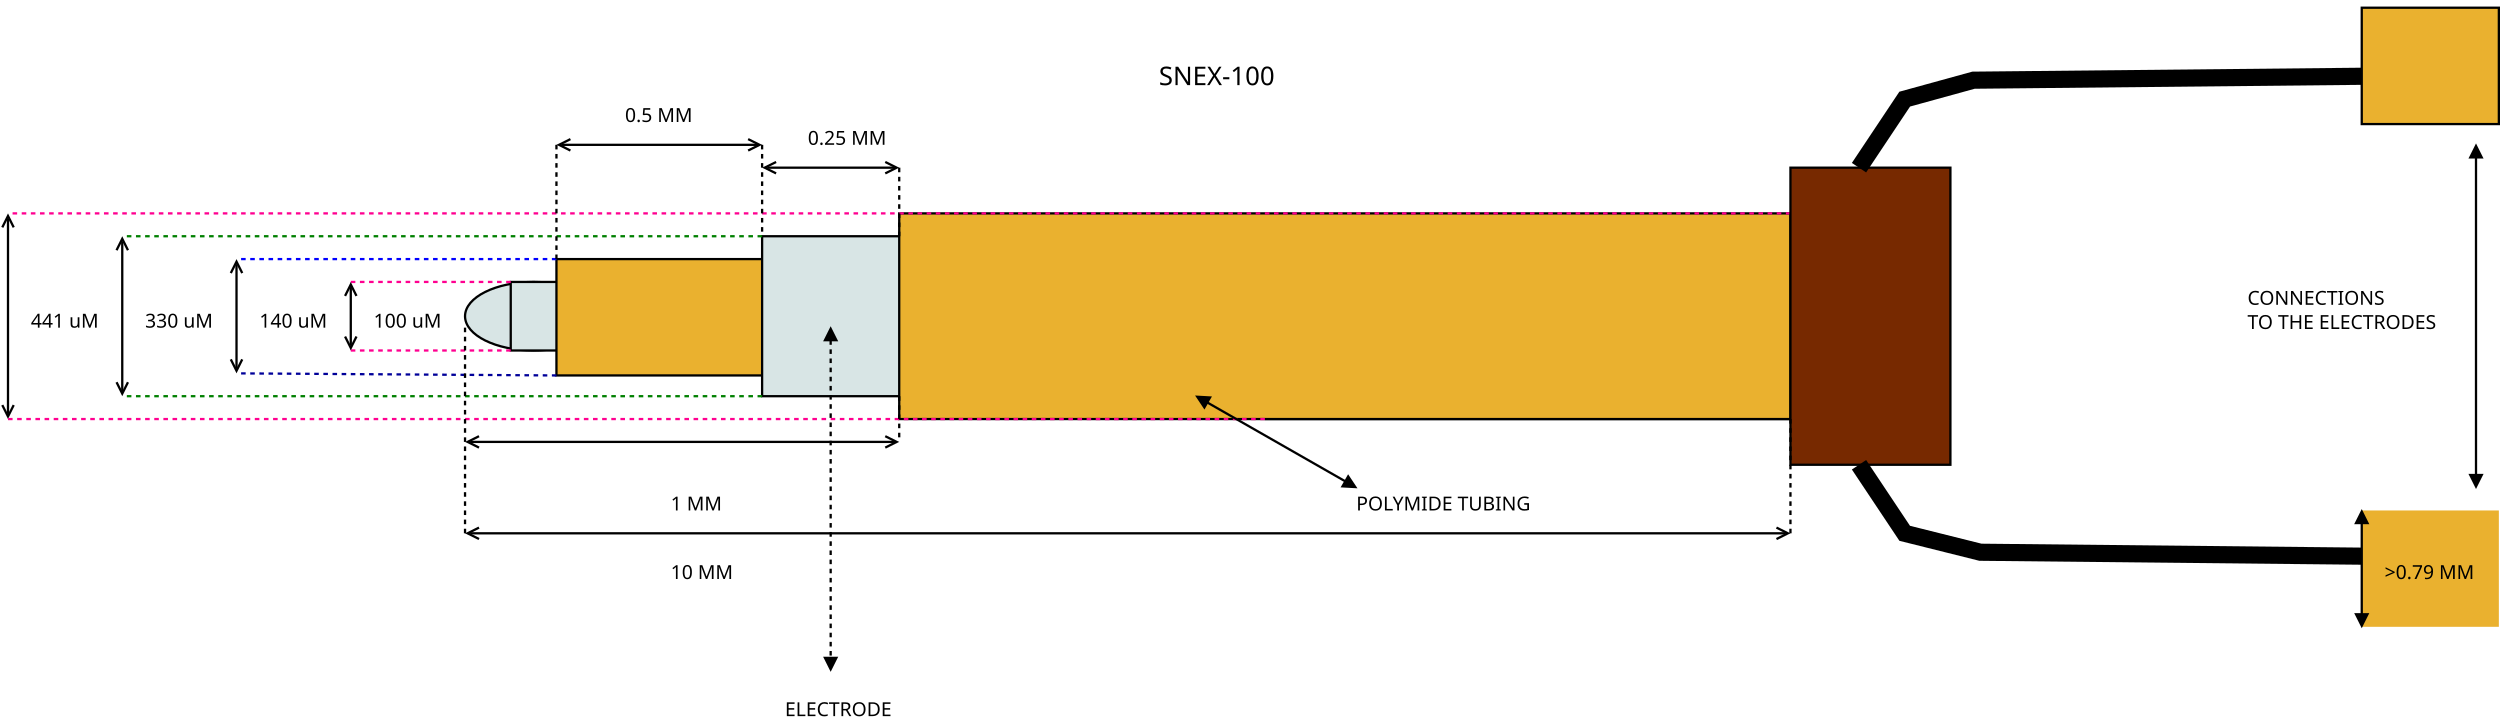
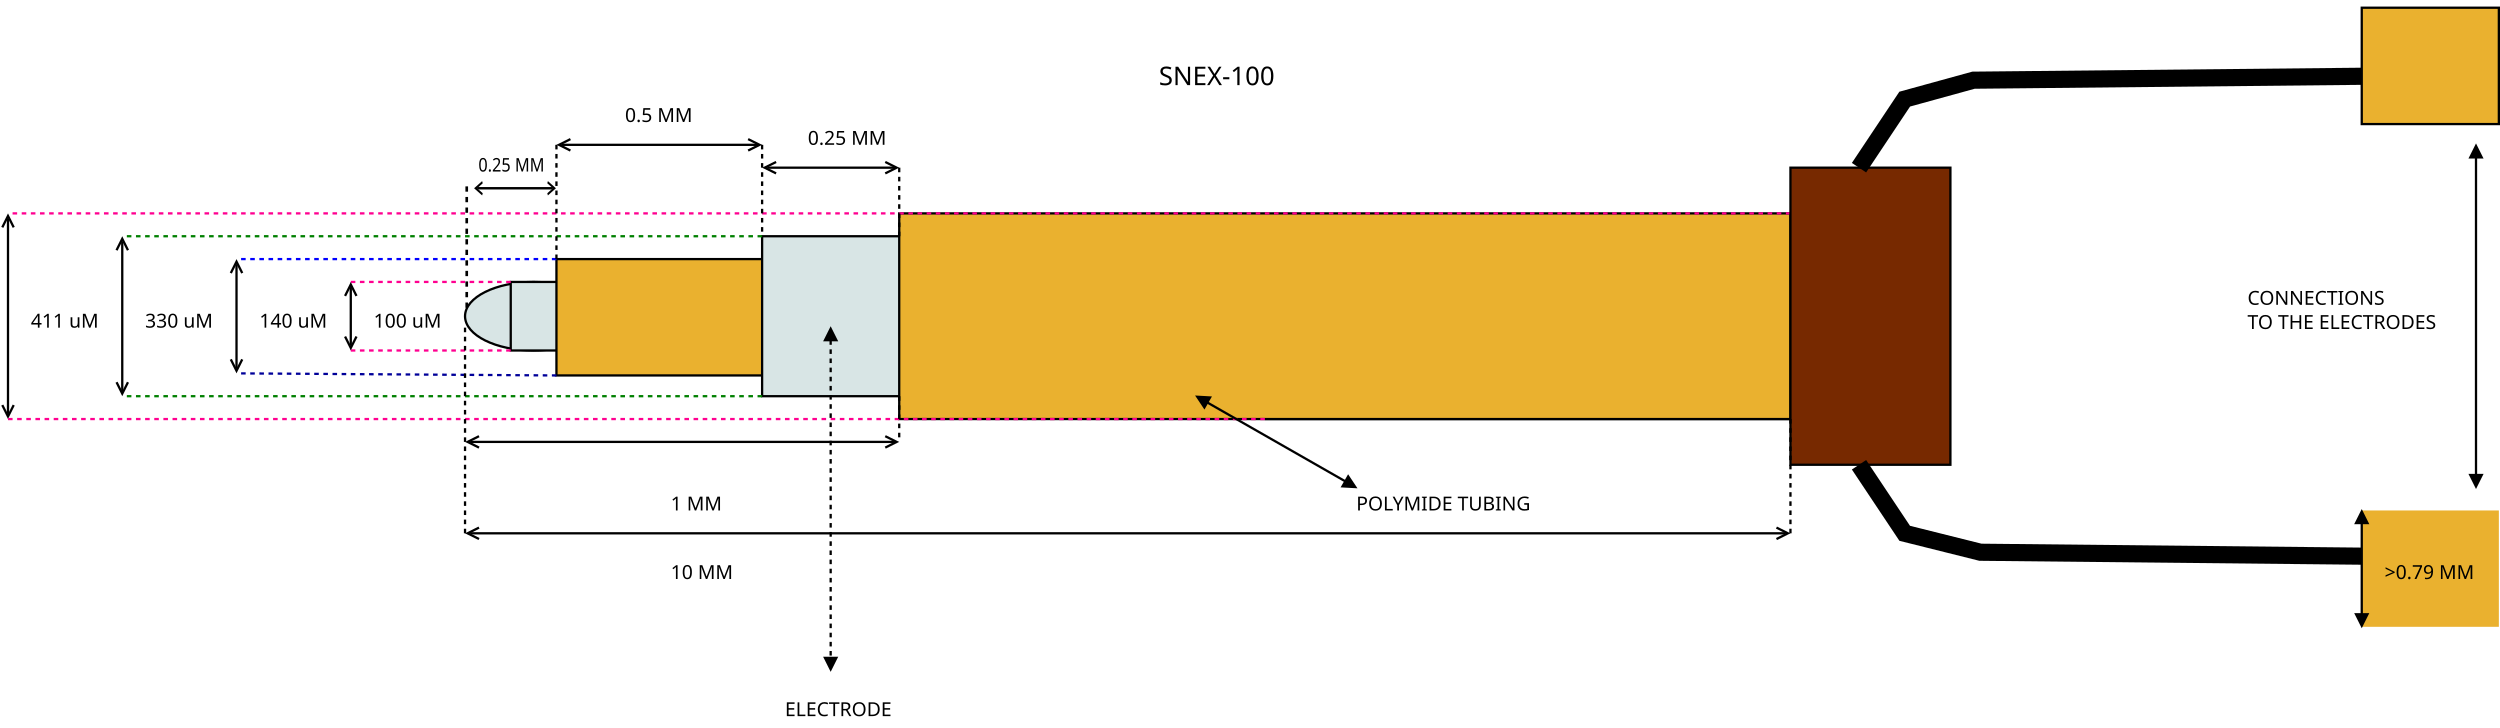
- <svg xmlns="http://www.w3.org/2000/svg" width="110cm" height="32cm" viewBox="-307 79 2188 625">
+ <svg xmlns="http://www.w3.org/2000/svg" width="110cm" height="32cm" viewBox="-307 79 2188 625" version="1.1" id="svg10517">
+   <defs id="defs10521" />
  <g id="Background" />
-   <g id="Background" />
-   <g id="Background" />
-   <g id="Background" />
-   <g id="Background" />
-   <g id="Background" />
+   <g id="g10252" />
+   <g id="g10254" />
+   <g id="g10256" />
+   <g id="g10258" />
+   <g id="g10260" />
  <g id="SNEX-100">
-     <line style="fill: none; stroke-opacity: 1; stroke-width: 2; stroke: #000000" x1="800" y1="440" x2="1260" y2="440" />
-     <line style="fill: none; stroke-opacity: 1; stroke-width: 2; stroke: #000000" x1="1260" y1="260" x2="1260" y2="260" />
-     <g>
-       <ellipse style="fill: #d8e5e5; fill-opacity: 1; stroke-opacity: 1; stroke-width: 2; stroke: #000000" cx="160" cy="350" rx="60" ry="30" />
-       <text font-size="12.8" style="fill: #000000; fill-opacity: 1; stroke: none;text-anchor:middle;font-family:sans-serif;font-style:normal;font-weight:normal" x="160" y="353.881">
-         <tspan x="160" y="353.881" />
+     <line style="fill: none; stroke-opacity: 1; stroke-width: 2; stroke: #000000" x1="800" y1="440" x2="1260" y2="440" id="line10262" />
+     <line style="fill: none; stroke-opacity: 1; stroke-width: 2; stroke: #000000" x1="1260" y1="260" x2="1260" y2="260" id="line10264" />
+     <g id="g10272">
+       <ellipse style="fill: #d8e5e5; fill-opacity: 1; stroke-opacity: 1; stroke-width: 2; stroke: #000000" cx="160" cy="350" rx="60" ry="30" id="ellipse10266" />
+       <text font-size="12.8" style="fill: #000000; fill-opacity: 1; stroke: none;text-anchor:middle;font-family:sans-serif;font-style:normal;font-weight:normal" x="160" y="353.881" id="text10270">
+         <tspan x="160" y="353.881" id="tspan10268" />
      </text>
    </g>
-     <g>
-       <rect style="fill: #d8e5e5; fill-opacity: 1; stroke-opacity: 1; stroke-width: 2; stroke: #000000" x="140" y="320" width="660" height="60" rx="0" ry="0" />
-       <text font-size="22.578" style="fill: #000000; fill-opacity: 1; stroke: none;text-anchor:end;font-family:sans-serif;font-style:normal;font-weight:normal" x="793" y="356.846">
-         <tspan x="793" y="356.846">CORE ELECTRODE</tspan>
+     <g id="g10280">
+       <rect style="fill: #d8e5e5; fill-opacity: 1; stroke-opacity: 1; stroke-width: 2; stroke: #000000" x="140" y="320" width="660" height="60" rx="0" ry="0" id="rect10274" />
+       <text font-size="22.578" style="fill: #000000; fill-opacity: 1; stroke: none;text-anchor:end;font-family:sans-serif;font-style:normal;font-weight:normal" x="793" y="356.846" id="text10278">
+         <tspan x="793" y="356.846" id="tspan10276">CORE ELECTRODE</tspan>
      </text>
    </g>
-     <text font-size="22.578" style="fill: #000000; fill-opacity: 1; stroke: none;text-anchor:start;font-family:sans-serif;font-style:normal;font-weight:normal" x="707.216" y="147.768">
-       <tspan x="707.216" y="147.768">SNEX-100</tspan>
+     <text font-size="22.578" style="fill: #000000; fill-opacity: 1; stroke: none;text-anchor:start;font-family:sans-serif;font-style:normal;font-weight:normal" x="707.216" y="147.768" id="text10284">
+       <tspan x="707.216" y="147.768" id="tspan10282">SNEX-100</tspan>
    </text>
-     <g>
-       <rect style="fill: #eab12f; fill-opacity: 1; stroke-opacity: 1; stroke-width: 2; stroke: #000000" x="180" y="300" width="320" height="101.834" rx="0" ry="0" />
-       <text font-size="12.8" style="fill: #000000; fill-opacity: 1; stroke: none;text-anchor:middle;font-family:sans-serif;font-style:normal;font-weight:normal" x="340" y="354.798">
-         <tspan x="340" y="354.798" />
+     <g id="g10292">
+       <rect style="fill: #eab12f; fill-opacity: 1; stroke-opacity: 1; stroke-width: 2; stroke: #000000" x="180" y="300" width="320" height="101.834" rx="0" ry="0" id="rect10286" />
+       <text font-size="12.8" style="fill: #000000; fill-opacity: 1; stroke: none;text-anchor:middle;font-family:sans-serif;font-style:normal;font-weight:normal" x="340" y="354.798" id="text10290">
+         <tspan x="340" y="354.798" id="tspan10288" />
      </text>
    </g>
-     <g>
-       <rect style="fill: #d8e5e5; fill-opacity: 1; stroke-opacity: 1; stroke-width: 2; stroke: #000000" x="360" y="280" width="220" height="140" rx="0" ry="0" />
-       <text font-size="22.578" style="fill: #000000; fill-opacity: 1; stroke: none;text-anchor:middle;font-family:sans-serif;font-style:normal;font-weight:normal" x="470" y="356.846">
-         <tspan x="470" y="356.846" />
+     <g id="g10300">
+       <rect style="fill: #d8e5e5; fill-opacity: 1; stroke-opacity: 1; stroke-width: 2; stroke: #000000" x="360" y="280" width="220" height="140" rx="0" ry="0" id="rect10294" />
+       <text font-size="22.578" style="fill: #000000; fill-opacity: 1; stroke: none;text-anchor:middle;font-family:sans-serif;font-style:normal;font-weight:normal" x="470" y="356.846" id="text10298">
+         <tspan x="470" y="356.846" id="tspan10296" />
      </text>
    </g>
-     <g>
-       <rect style="fill: #eab12f; fill-opacity: 1; stroke-opacity: 1; stroke-width: 2; stroke: #000000" x="480" y="260" width="780" height="180" rx="0" ry="0" />
-       <text font-size="12.8" style="fill: #000000; fill-opacity: 1; stroke: none;text-anchor:middle;font-family:sans-serif;font-style:normal;font-weight:normal" x="870" y="353.881">
-         <tspan x="870" y="353.881" />
+     <g id="g10308">
+       <rect style="fill: #eab12f; fill-opacity: 1; stroke-opacity: 1; stroke-width: 2; stroke: #000000" x="480" y="260" width="780" height="180" rx="0" ry="0" id="rect10302" />
+       <text font-size="12.8" style="fill: #000000; fill-opacity: 1; stroke: none;text-anchor:middle;font-family:sans-serif;font-style:normal;font-weight:normal" x="870" y="353.881" id="text10306">
+         <tspan x="870" y="353.881" id="tspan10304" />
      </text>
    </g>
-     <g>
-       <line style="fill: none; stroke-opacity: 1; stroke-width: 2; stroke: #000000" x1="184.472" y1="200" x2="355.528" y2="200" />
-       <polyline style="fill: none; stroke-opacity: 1; stroke-width: 2; stroke: #000000" points="192.236,195 182.236,200 192.236,205 " />
-       <polyline style="fill: none; stroke-opacity: 1; stroke-width: 2; stroke: #000000" points="347.764,205 357.764,200 347.764,195 " />
+     <g id="g10316">
+       <line style="fill: none; stroke-opacity: 1; stroke-width: 2; stroke: #000000" x1="184.472" y1="200" x2="355.528" y2="200" id="line10310" />
+       <polyline style="fill: none; stroke-opacity: 1; stroke-width: 2; stroke: #000000" points="192.236,195 182.236,200 192.236,205 " id="polyline10312" />
+       <polyline style="fill: none; stroke-opacity: 1; stroke-width: 2; stroke: #000000" points="347.764,205 357.764,200 347.764,195 " id="polyline10314" />
    </g>
-     <g>
-       <line style="fill: none; stroke-opacity: 1; stroke-width: 2; stroke: #000000" x1="364.472" y1="220" x2="475.528" y2="220" />
-       <polyline style="fill: none; stroke-opacity: 1; stroke-width: 2; stroke: #000000" points="372.236,215 362.236,220 372.236,225 " />
-       <polyline style="fill: none; stroke-opacity: 1; stroke-width: 2; stroke: #000000" points="467.764,225 477.764,220 467.764,215 " />
+     <g id="g10324">
+       <line style="fill: none; stroke-opacity: 1; stroke-width: 2; stroke: #000000" x1="364.472" y1="220" x2="475.528" y2="220" id="line10318" />
+       <polyline style="fill: none; stroke-opacity: 1; stroke-width: 2; stroke: #000000" points="372.236,215 362.236,220 372.236,225 " id="polyline10320" />
+       <polyline style="fill: none; stroke-opacity: 1; stroke-width: 2; stroke: #000000" points="467.764,225 477.764,220 467.764,215 " id="polyline10322" />
    </g>
-     <g>
-       <line style="fill: none; stroke-opacity: 1; stroke-width: 2; stroke: #000000" x1="104.472" y1="460" x2="475.528" y2="460" />
-       <polyline style="fill: none; stroke-opacity: 1; stroke-width: 2; stroke: #000000" points="112.236,455 102.236,460 112.236,465 " />
-       <polyline style="fill: none; stroke-opacity: 1; stroke-width: 2; stroke: #000000" points="467.764,465 477.764,460 467.764,455 " />
+     <g id="g10332">
+       <line style="fill: none; stroke-opacity: 1; stroke-width: 2; stroke: #000000" x1="104.472" y1="460" x2="475.528" y2="460" id="line10326" />
+       <polyline style="fill: none; stroke-opacity: 1; stroke-width: 2; stroke: #000000" points="112.236,455 102.236,460 112.236,465 " id="polyline10328" />
+       <polyline style="fill: none; stroke-opacity: 1; stroke-width: 2; stroke: #000000" points="467.764,465 477.764,460 467.764,455 " id="polyline10330" />
    </g>
-     <text font-size="16.933" style="fill: #000000; fill-opacity: 1; stroke: none;text-anchor:start;font-family:sans-serif;font-style:normal;font-weight:normal" x="240" y="180">
-       <tspan x="240" y="180">0.5 MM</tspan>
+     <text font-size="16.933" style="fill: #000000; fill-opacity: 1; stroke: none;text-anchor:start;font-family:sans-serif;font-style:normal;font-weight:normal" x="240" y="180" id="text10336">
+       <tspan x="240" y="180" id="tspan10334">0.5 MM</tspan>
    </text>
-     <text font-size="16.933" style="fill: #000000; fill-opacity: 1; stroke: none;text-anchor:start;font-family:sans-serif;font-style:normal;font-weight:normal" x="400" y="200">
-       <tspan x="400" y="200">0.25 MM</tspan>
+     <text font-size="16.933" style="fill: #000000; fill-opacity: 1; stroke: none;text-anchor:start;font-family:sans-serif;font-style:normal;font-weight:normal" x="400" y="200" id="text10340">
+       <tspan x="400" y="200" id="tspan10338">0.25 MM</tspan>
    </text>
-     <text font-size="16.933" style="fill: #000000; fill-opacity: 1; stroke: none;text-anchor:start;font-family:sans-serif;font-style:normal;font-weight:normal" x="280" y="520">
-       <tspan x="280" y="520">1 MM</tspan>
+     <text font-size="16.933" style="fill: #000000; fill-opacity: 1; stroke: none;text-anchor:start;font-family:sans-serif;font-style:normal;font-weight:normal" x="280" y="520" id="text10344">
+       <tspan x="280" y="520" id="tspan10342">1 MM</tspan>
    </text>
-     <g>
-       <line style="fill: none; stroke-opacity: 1; stroke-width: 2; stroke: #000000" x1="-100" y1="304.472" x2="-100" y2="395.528" />
-       <polyline style="fill: none; stroke-opacity: 1; stroke-width: 2; stroke: #000000" points="-95,312.236 -100,302.236 -105,312.236 " />
-       <polyline style="fill: none; stroke-opacity: 1; stroke-width: 2; stroke: #000000" points="-105,387.764 -100,397.764 -95,387.764 " />
+     <g id="g10352">
+       <line style="fill: none; stroke-opacity: 1; stroke-width: 2; stroke: #000000" x1="-100" y1="304.472" x2="-100" y2="395.528" id="line10346" />
+       <polyline style="fill: none; stroke-opacity: 1; stroke-width: 2; stroke: #000000" points="-95,312.236 -100,302.236 -105,312.236 " id="polyline10348" />
+       <polyline style="fill: none; stroke-opacity: 1; stroke-width: 2; stroke: #000000" points="-105,387.764 -100,397.764 -95,387.764 " id="polyline10350" />
    </g>
-     <line style="fill: none; stroke-opacity: 1; stroke-width: 2; stroke-dasharray: 4; stroke: #000099" x1="180" y1="401.834" x2="-100" y2="400" />
-     <line style="fill: none; stroke-opacity: 1; stroke-width: 2; stroke-dasharray: 4; stroke: #0000ff" x1="180" y1="300" x2="-100" y2="300" />
-     <text font-size="16.933" style="fill: #000000; fill-opacity: 1; stroke: none;text-anchor:start;font-family:sans-serif;font-style:normal;font-weight:normal" x="-80" y="360">
-       <tspan x="-80" y="360">140 uM</tspan>
+     <line style="fill: none; stroke-opacity: 1; stroke-width: 2; stroke-dasharray: 4; stroke: #000099" x1="180" y1="401.834" x2="-100" y2="400" id="line10354" />
+     <line style="fill: none; stroke-opacity: 1; stroke-width: 2; stroke-dasharray: 4; stroke: #0000ff" x1="180" y1="300" x2="-100" y2="300" id="line10356" />
+     <text font-size="16.933" style="fill: #000000; fill-opacity: 1; stroke: none;text-anchor:start;font-family:sans-serif;font-style:normal;font-weight:normal" x="-80" y="360" id="text10360">
+       <tspan x="-80" y="360" id="tspan10358">140 uM</tspan>
    </text>
-     <line style="fill: none; stroke-opacity: 1; stroke-width: 2; stroke-dasharray: 4; stroke: #008000" x1="360" y1="280" x2="-200" y2="280" />
-     <line style="fill: none; stroke-opacity: 1; stroke-width: 2; stroke-dasharray: 4; stroke: #008000" x1="360" y1="420" x2="-200" y2="420" />
-     <g>
-       <line style="fill: none; stroke-opacity: 1; stroke-width: 2; stroke: #000000" x1="-200" y1="284.472" x2="-200" y2="415.528" />
-       <polyline style="fill: none; stroke-opacity: 1; stroke-width: 2; stroke: #000000" points="-195,292.236 -200,282.236 -205,292.236 " />
-       <polyline style="fill: none; stroke-opacity: 1; stroke-width: 2; stroke: #000000" points="-205,407.764 -200,417.764 -195,407.764 " />
+     <line style="fill: none; stroke-opacity: 1; stroke-width: 2; stroke-dasharray: 4; stroke: #008000" x1="360" y1="280" x2="-200" y2="280" id="line10362" />
+     <line style="fill: none; stroke-opacity: 1; stroke-width: 2; stroke-dasharray: 4; stroke: #008000" x1="360" y1="420" x2="-200" y2="420" id="line10364" />
+     <g id="g10372">
+       <line style="fill: none; stroke-opacity: 1; stroke-width: 2; stroke: #000000" x1="-200" y1="284.472" x2="-200" y2="415.528" id="line10366" />
+       <polyline style="fill: none; stroke-opacity: 1; stroke-width: 2; stroke: #000000" points="-195,292.236 -200,282.236 -205,292.236 " id="polyline10368" />
+       <polyline style="fill: none; stroke-opacity: 1; stroke-width: 2; stroke: #000000" points="-205,407.764 -200,417.764 -195,407.764 " id="polyline10370" />
    </g>
-     <text font-size="12.8" style="fill: #000000; fill-opacity: 1; stroke: none;text-anchor:start;font-family:sans-serif;font-style:normal;font-weight:normal" x="1440" y="360">
-       <tspan x="1440" y="360" />
+     <text font-size="12.8" style="fill: #000000; fill-opacity: 1; stroke: none;text-anchor:start;font-family:sans-serif;font-style:normal;font-weight:normal" x="1440" y="360" id="text10376">
+       <tspan x="1440" y="360" id="tspan10374" />
    </text>
-     <text font-size="16.933" style="fill: #000000; fill-opacity: 1; stroke: none;text-anchor:start;font-family:sans-serif;font-style:normal;font-weight:normal" x="-180" y="360">
-       <tspan x="-180" y="360">330 uM</tspan>
+     <text font-size="16.933" style="fill: #000000; fill-opacity: 1; stroke: none;text-anchor:start;font-family:sans-serif;font-style:normal;font-weight:normal" x="-180" y="360" id="text10380">
+       <tspan x="-180" y="360" id="tspan10378">330 uM</tspan>
    </text>
-     <g>
-       <line style="fill: none; stroke-opacity: 1; stroke-width: 2; stroke: #000000" x1="-300" y1="264.472" x2="-300" y2="435.528" />
-       <polyline style="fill: none; stroke-opacity: 1; stroke-width: 2; stroke: #000000" points="-295,272.236 -300,262.236 -305,272.236 " />
-       <polyline style="fill: none; stroke-opacity: 1; stroke-width: 2; stroke: #000000" points="-305,427.764 -300,437.764 -295,427.764 " />
+     <g id="g10388">
+       <line style="fill: none; stroke-opacity: 1; stroke-width: 2; stroke: #000000" x1="-300" y1="264.472" x2="-300" y2="435.528" id="line10382" />
+       <polyline style="fill: none; stroke-opacity: 1; stroke-width: 2; stroke: #000000" points="-295,272.236 -300,262.236 -305,272.236 " id="polyline10384" />
+       <polyline style="fill: none; stroke-opacity: 1; stroke-width: 2; stroke: #000000" points="-305,427.764 -300,437.764 -295,427.764 " id="polyline10386" />
    </g>
-     <line style="fill: none; stroke-opacity: 1; stroke-width: 2; stroke-dasharray: 4; stroke: #ff0090" x1="800" y1="440" x2="-300" y2="440" />
-     <line style="fill: none; stroke-opacity: 1; stroke-width: 2; stroke-dasharray: 4; stroke: #ff0090" x1="1260" y1="260" x2="-300" y2="260" />
-     <text font-size="16.933" style="fill: #000000; fill-opacity: 1; stroke: none;text-anchor:start;font-family:sans-serif;font-style:normal;font-weight:normal" x="-280" y="360">
-       <tspan x="-280" y="360">441 uM</tspan>
+     <line style="fill: none; stroke-opacity: 1; stroke-width: 2; stroke-dasharray: 4; stroke: #ff0090" x1="800" y1="440" x2="-300" y2="440" id="line10390" />
+     <line style="fill: none; stroke-opacity: 1; stroke-width: 2; stroke-dasharray: 4; stroke: #ff0090" x1="1260" y1="260" x2="-300" y2="260" id="line10392" />
+     <text font-size="16.933px" style="font-style:normal;font-weight:normal;font-family:sans-serif;text-anchor:start;fill:#000000;fill-opacity:1;stroke:none" x="-280" y="360" id="text10396">
+       <tspan x="-280" y="360" id="tspan10394">411 uM</tspan>
    </text>
-     <line style="fill: none; stroke-opacity: 1; stroke-width: 2; stroke-dasharray: 4; stroke: #ff0090" x1="140" y1="380" x2="0" y2="380" />
-     <line style="fill: none; stroke-opacity: 1; stroke-width: 2; stroke-dasharray: 4; stroke: #ff0090" x1="140" y1="320" x2="0" y2="320" />
-     <g>
-       <line style="fill: none; stroke-opacity: 1; stroke-width: 2; stroke: #000000" x1="0" y1="324.472" x2="0" y2="375.528" />
-       <polyline style="fill: none; stroke-opacity: 1; stroke-width: 2; stroke: #000000" points="5,332.236 0,322.236 -5,332.236 " />
-       <polyline style="fill: none; stroke-opacity: 1; stroke-width: 2; stroke: #000000" points="-5,367.764 0,377.764 5,367.764 " />
+     <line style="fill: none; stroke-opacity: 1; stroke-width: 2; stroke-dasharray: 4; stroke: #ff0090" x1="140" y1="380" x2="0" y2="380" id="line10398" />
+     <line style="fill: none; stroke-opacity: 1; stroke-width: 2; stroke-dasharray: 4; stroke: #ff0090" x1="140" y1="320" x2="0" y2="320" id="line10400" />
+     <g id="g10408">
+       <line style="fill: none; stroke-opacity: 1; stroke-width: 2; stroke: #000000" x1="0" y1="324.472" x2="0" y2="375.528" id="line10402" />
+       <polyline style="fill: none; stroke-opacity: 1; stroke-width: 2; stroke: #000000" points="5,332.236 0,322.236 -5,332.236 " id="polyline10404" />
+       <polyline style="fill: none; stroke-opacity: 1; stroke-width: 2; stroke: #000000" points="-5,367.764 0,377.764 5,367.764 " id="polyline10406" />
    </g>
-     <text font-size="16.933" style="fill: #000000; fill-opacity: 1; stroke: none;text-anchor:start;font-family:sans-serif;font-style:normal;font-weight:normal" x="20" y="360">
-       <tspan x="20" y="360">100 uM</tspan>
+     <text font-size="16.933" style="fill: #000000; fill-opacity: 1; stroke: none;text-anchor:start;font-family:sans-serif;font-style:normal;font-weight:normal" x="20" y="360" id="text10412">
+       <tspan x="20" y="360" id="tspan10410">100 uM</tspan>
    </text>
-     <g>
-       <line style="fill: none; stroke-opacity: 1; stroke-width: 2; stroke: #000000" x1="104.472" y1="540" x2="1255.53" y2="540" />
-       <polyline style="fill: none; stroke-opacity: 1; stroke-width: 2; stroke: #000000" points="112.236,535 102.236,540 112.236,545 " />
-       <polyline style="fill: none; stroke-opacity: 1; stroke-width: 2; stroke: #000000" points="1247.76,545 1257.76,540 1247.76,535 " />
+     <g id="g10420">
+       <line style="fill: none; stroke-opacity: 1; stroke-width: 2; stroke: #000000" x1="104.472" y1="540" x2="1255.53" y2="540" id="line10414" />
+       <polyline style="fill: none; stroke-opacity: 1; stroke-width: 2; stroke: #000000" points="112.236,535 102.236,540 112.236,545 " id="polyline10416" />
+       <polyline style="fill: none; stroke-opacity: 1; stroke-width: 2; stroke: #000000" points="1247.76,545 1257.76,540 1247.76,535 " id="polyline10418" />
    </g>
-     <text font-size="16.933" style="fill: #000000; fill-opacity: 1; stroke: none;text-anchor:start;font-family:sans-serif;font-style:normal;font-weight:normal" x="280" y="580">
-       <tspan x="280" y="580">10 MM</tspan>
+     <text font-size="16.933" style="fill: #000000; fill-opacity: 1; stroke: none;text-anchor:start;font-family:sans-serif;font-style:normal;font-weight:normal" x="280" y="580" id="text10424">
+       <tspan x="280" y="580" id="tspan10422">10 MM</tspan>
    </text>
-     <g>
-       <line style="fill: none; stroke-opacity: 1; stroke-width: 2; stroke: #000000" x1="749.551" y1="425.458" x2="870.449" y2="494.542" />
-       <polygon style="fill: #000000; fill-opacity: 1; stroke-opacity: 1; stroke-width: 2; stroke: #000000" fill-rule="evenodd" points="752.031,421.116 740.868,420.496 747.07,429.799 " />
-       <polygon style="fill: #000000; fill-opacity: 1; stroke-opacity: 1; stroke-width: 2; stroke: #000000" fill-rule="evenodd" points="867.969,498.884 879.132,499.504 872.93,490.201 " />
+     <g id="g10432">
+       <line style="fill: none; stroke-opacity: 1; stroke-width: 2; stroke: #000000" x1="749.551" y1="425.458" x2="870.449" y2="494.542" id="line10426" />
+       <polygon style="fill: #000000; fill-opacity: 1; stroke-opacity: 1; stroke-width: 2; stroke: #000000" fill-rule="evenodd" points="752.031,421.116 740.868,420.496 747.07,429.799 " id="polygon10428" />
+       <polygon style="fill: #000000; fill-opacity: 1; stroke-opacity: 1; stroke-width: 2; stroke: #000000" fill-rule="evenodd" points="867.969,498.884 879.132,499.504 872.93,490.201 " id="polygon10430" />
    </g>
-     <text font-size="16.933" style="fill: #000000; fill-opacity: 1; stroke: none;text-anchor:start;font-family:sans-serif;font-style:normal;font-weight:normal" x="880" y="520">
-       <tspan x="880" y="520">POLYMIDE TUBING</tspan>
+     <text font-size="16.933" style="fill: #000000; fill-opacity: 1; stroke: none;text-anchor:start;font-family:sans-serif;font-style:normal;font-weight:normal" x="880" y="520" id="text10436">
+       <tspan x="880" y="520" id="tspan10434">POLYMIDE TUBING</tspan>
    </text>
-     <g>
-       <line style="fill: none; stroke-opacity: 1; stroke-width: 2; stroke-dasharray: 4; stroke: #000000" x1="420" y1="371" x2="420" y2="649" />
-       <polygon style="fill: #000000; fill-opacity: 1; stroke-opacity: 1; stroke-width: 2; stroke: #000000" fill-rule="evenodd" points="425,371 420,361 415,371 " />
-       <polygon style="fill: #000000; fill-opacity: 1; stroke-opacity: 1; stroke-width: 2; stroke: #000000" fill-rule="evenodd" points="415,649 420,659 425,649 " />
+     <g id="g10444">
+       <line style="fill: none; stroke-opacity: 1; stroke-width: 2; stroke-dasharray: 4; stroke: #000000" x1="420" y1="371" x2="420" y2="649" id="line10438" />
+       <polygon style="fill: #000000; fill-opacity: 1; stroke-opacity: 1; stroke-width: 2; stroke: #000000" fill-rule="evenodd" points="425,371 420,361 415,371 " id="polygon10440" />
+       <polygon style="fill: #000000; fill-opacity: 1; stroke-opacity: 1; stroke-width: 2; stroke: #000000" fill-rule="evenodd" points="415,649 420,659 425,649 " id="polygon10442" />
    </g>
-     <text font-size="16.933" style="fill: #000000; fill-opacity: 1; stroke: none;text-anchor:start;font-family:sans-serif;font-style:normal;font-weight:normal" x="380" y="700">
-       <tspan x="380" y="700">ELECTRODE</tspan>
+     <text font-size="16.933" style="fill: #000000; fill-opacity: 1; stroke: none;text-anchor:start;font-family:sans-serif;font-style:normal;font-weight:normal" x="380" y="700" id="text10448">
+       <tspan x="380" y="700" id="tspan10446">ELECTRODE</tspan>
    </text>
-     <g>
-       <rect style="fill: #772900; fill-opacity: 1; stroke-opacity: 1; stroke-width: 2; stroke: #000000" x="1260" y="220" width="140" height="260" rx="0" ry="0" />
-       <text font-size="12.8" style="fill: #000000; fill-opacity: 1; stroke: none;text-anchor:middle;font-family:sans-serif;font-style:normal;font-weight:normal" x="1330" y="353.881">
-         <tspan x="1330" y="353.881" />
+     <g id="g10456">
+       <rect style="fill: #772900; fill-opacity: 1; stroke-opacity: 1; stroke-width: 2; stroke: #000000" x="1260" y="220" width="140" height="260" rx="0" ry="0" id="rect10450" />
+       <text font-size="12.8" style="fill: #000000; fill-opacity: 1; stroke: none;text-anchor:middle;font-family:sans-serif;font-style:normal;font-weight:normal" x="1330" y="353.881" id="text10454">
+         <tspan x="1330" y="353.881" id="tspan10452" />
      </text>
    </g>
-     <polyline style="fill: none; stroke-opacity: 1; stroke-width: 15; stroke: #000000" points="1320,220 1360,160 1420.2,143.434 1760,140 " />
-     <polyline style="fill: none; stroke-opacity: 1; stroke-width: 15; stroke: #000000" points="1320,480 1360,540 1426.26,556.566 1760,560 " />
-     <g>
-       <rect style="fill: #eab12f; fill-opacity: 1; stroke-opacity: 1; stroke-width: 2.35099e-37; stroke: #000000" x="1760" y="520" width="120" height="101.834" rx="0" ry="0" />
-       <text font-size="12.8" style="fill: #00ff00; fill-opacity: 1; stroke: none;text-anchor:middle;font-family:sans-serif;font-style:normal;font-weight:normal" x="1820" y="574.798">
-         <tspan x="1820" y="574.798" />
+     <polyline style="fill: none; stroke-opacity: 1; stroke-width: 15; stroke: #000000" points="1320,220 1360,160 1420.2,143.434 1760,140 " id="polyline10458" />
+     <polyline style="fill: none; stroke-opacity: 1; stroke-width: 15; stroke: #000000" points="1320,480 1360,540 1426.26,556.566 1760,560 " id="polyline10460" />
+     <g id="g10468">
+       <rect style="fill: #eab12f; fill-opacity: 1; stroke-opacity: 1; stroke-width: 2.35099e-37; stroke: #000000" x="1760" y="520" width="120" height="101.834" rx="0" ry="0" id="rect10462" />
+       <text font-size="12.8" style="fill: #00ff00; fill-opacity: 1; stroke: none;text-anchor:middle;font-family:sans-serif;font-style:normal;font-weight:normal" x="1820" y="574.798" id="text10466">
+         <tspan x="1820" y="574.798" id="tspan10464" />
      </text>
    </g>
-     <g>
-       <rect style="fill: #eab12f; fill-opacity: 1; stroke-opacity: 1; stroke-width: 2; stroke: #000000" x="1760" y="80" width="120" height="101.834" rx="0" ry="0" />
-       <text font-size="12.8" style="fill: #000000; fill-opacity: 1; stroke: none;text-anchor:middle;font-family:sans-serif;font-style:normal;font-weight:normal" x="1820" y="134.798">
-         <tspan x="1820" y="134.798" />
+     <g id="g10476">
+       <rect style="fill: #eab12f; fill-opacity: 1; stroke-opacity: 1; stroke-width: 2; stroke: #000000" x="1760" y="80" width="120" height="101.834" rx="0" ry="0" id="rect10470" />
+       <text font-size="12.8" style="fill: #000000; fill-opacity: 1; stroke: none;text-anchor:middle;font-family:sans-serif;font-style:normal;font-weight:normal" x="1820" y="134.798" id="text10474">
+         <tspan x="1820" y="134.798" id="tspan10472" />
      </text>
    </g>
-     <g>
-       <line style="fill: none; stroke-opacity: 1; stroke-width: 2; stroke: #000000" x1="1760" y1="531" x2="1760" y2="610.834" />
-       <polygon style="fill: #000000; fill-opacity: 1; stroke-opacity: 1; stroke-width: 2; stroke: #000000" fill-rule="evenodd" points="1765,531 1760,521 1755,531 " />
-       <polygon style="fill: #000000; fill-opacity: 1; stroke-opacity: 1; stroke-width: 2; stroke: #000000" fill-rule="evenodd" points="1755,610.834 1760,620.834 1765,610.834 " />
+     <g id="g10484">
+       <line style="fill: none; stroke-opacity: 1; stroke-width: 2; stroke: #000000" x1="1760" y1="531" x2="1760" y2="610.834" id="line10478" />
+       <polygon style="fill: #000000; fill-opacity: 1; stroke-opacity: 1; stroke-width: 2; stroke: #000000" fill-rule="evenodd" points="1765,531 1760,521 1755,531 " id="polygon10480" />
+       <polygon style="fill: #000000; fill-opacity: 1; stroke-opacity: 1; stroke-width: 2; stroke: #000000" fill-rule="evenodd" points="1755,610.834 1760,620.834 1765,610.834 " id="polygon10482" />
    </g>
-     <text font-size="16.933" style="fill: #000000; fill-opacity: 1; stroke: none;text-anchor:start;font-family:sans-serif;font-style:normal;font-weight:normal" x="1780" y="580">
-       <tspan x="1780" y="580">&gt;0.79 MM</tspan>
+     <text font-size="16.933" style="fill: #000000; fill-opacity: 1; stroke: none;text-anchor:start;font-family:sans-serif;font-style:normal;font-weight:normal" x="1780" y="580" id="text10488">
+       <tspan x="1780" y="580" id="tspan10486">&gt;0.79 MM</tspan>
    </text>
-     <g>
-       <line style="fill: none; stroke-opacity: 1; stroke-width: 2; stroke: #000000" x1="1860" y1="211" x2="1860" y2="489" />
-       <polygon style="fill: #000000; fill-opacity: 1; stroke-opacity: 1; stroke-width: 2; stroke: #000000" fill-rule="evenodd" points="1865,211 1860,201 1855,211 " />
-       <polygon style="fill: #000000; fill-opacity: 1; stroke-opacity: 1; stroke-width: 2; stroke: #000000" fill-rule="evenodd" points="1855,489 1860,499 1865,489 " />
+     <g id="g10496">
+       <line style="fill: none; stroke-opacity: 1; stroke-width: 2; stroke: #000000" x1="1860" y1="211" x2="1860" y2="489" id="line10490" />
+       <polygon style="fill: #000000; fill-opacity: 1; stroke-opacity: 1; stroke-width: 2; stroke: #000000" fill-rule="evenodd" points="1865,211 1860,201 1855,211 " id="polygon10492" />
+       <polygon style="fill: #000000; fill-opacity: 1; stroke-opacity: 1; stroke-width: 2; stroke: #000000" fill-rule="evenodd" points="1855,489 1860,499 1865,489 " id="polygon10494" />
    </g>
-     <text font-size="16.933" style="fill: #000000; fill-opacity: 1; stroke: none;text-anchor:start;font-family:sans-serif;font-style:normal;font-weight:normal" x="1660" y="340">
-       <tspan x="1660" y="340">CONNECTIONS </tspan>
-       <tspan x="1660" y="361.167">TO THE ELECTRODES</tspan>
+     <text font-size="16.933" style="fill: #000000; fill-opacity: 1; stroke: none;text-anchor:start;font-family:sans-serif;font-style:normal;font-weight:normal" x="1660" y="340" id="text10502">
+       <tspan x="1660" y="340" id="tspan10498">CONNECTIONS </tspan>
+       <tspan x="1660" y="361.167" id="tspan10500">TO THE ELECTRODES</tspan>
    </text>
-     <line style="fill: none; stroke-opacity: 1; stroke-width: 2; stroke-dasharray: 4; stroke: #000000" x1="480" y1="220" x2="480" y2="280" />
-     <line style="fill: none; stroke-opacity: 1; stroke-width: 2; stroke-dasharray: 4; stroke: #000000" x1="360" y1="200" x2="360" y2="280" />
-     <line style="fill: none; stroke-opacity: 1; stroke-width: 2; stroke-dasharray: 4; stroke: #000000" x1="180" y1="200" x2="180" y2="300" />
-     <line style="fill: none; stroke-opacity: 1; stroke-width: 2; stroke-dasharray: 4; stroke: #000000" x1="100" y1="360" x2="100" y2="540" />
-     <line style="fill: none; stroke-opacity: 1; stroke-width: 2; stroke-dasharray: 4; stroke: #000000" x1="1260" y1="440" x2="1260" y2="540" />
-     <line style="fill: none; stroke-opacity: 1; stroke-width: 2; stroke-dasharray: 4; stroke: #000000" x1="480" y1="420" x2="480" y2="460" />
+     <line style="fill: none; stroke-opacity: 1; stroke-width: 2; stroke-dasharray: 4; stroke: #000000" x1="480" y1="220" x2="480" y2="280" id="line10504" />
+     <line style="fill: none; stroke-opacity: 1; stroke-width: 2; stroke-dasharray: 4; stroke: #000000" x1="360" y1="200" x2="360" y2="280" id="line10506" />
+     <line style="fill: none; stroke-opacity: 1; stroke-width: 2; stroke-dasharray: 4; stroke: #000000" x1="180" y1="200" x2="180" y2="300" id="line10508" />
+     <line style="fill: none; stroke-opacity: 1; stroke-width: 2; stroke-dasharray: 4; stroke: #000000" x1="100" y1="360" x2="100" y2="540" id="line10510" />
+     <line style="fill: none; stroke-opacity: 1; stroke-width: 2; stroke-dasharray: 4; stroke: #000000" x1="1260" y1="440" x2="1260" y2="540" id="line10512" />
+     <line style="fill: none; stroke-opacity: 1; stroke-width: 2; stroke-dasharray: 4; stroke: #000000" x1="480" y1="420" x2="480" y2="460" id="line10514" />
+     <g id="g10324-4" transform="matrix(0.5968996,0,0,1.064089,-106.955,3.912031)">
+       <line style="fill:none;stroke:#000000;stroke-width:2;stroke-opacity:1" x1="364.472" y1="220" x2="475.528" y2="220" id="line10318-3" />
+       <polyline style="fill:none;stroke:#000000;stroke-width:2;stroke-opacity:1" points="372.236,215 362.236,220 372.236,225 " id="polyline10320-1" />
+       <polyline style="fill:none;stroke:#000000;stroke-width:2;stroke-opacity:1" points="467.764,225 477.764,220 467.764,215 " id="polyline10322-4" />
+     </g>
+     <text font-size="15.323px" style="font-style:normal;font-weight:normal;font-family:sans-serif;text-anchor:start;fill:#000000;fill-opacity:1;stroke:none;stroke-width:0.905" x="120.021" y="207.82" id="text10340-9" transform="scale(0.9303574,1.074856)">
+       <tspan x="120.021" y="207.82" id="tspan10338-2" style="stroke-width:0.905">0.25 MM</tspan>
+     </text>
+     <line style="fill:none;stroke:#000000;stroke-width:2.31;stroke-dasharray:4.62;stroke-opacity:1" x1="101.487" y1="236.374" x2="101.487" y2="343.085" id="line10506-0" />
  </g>
</svg>
